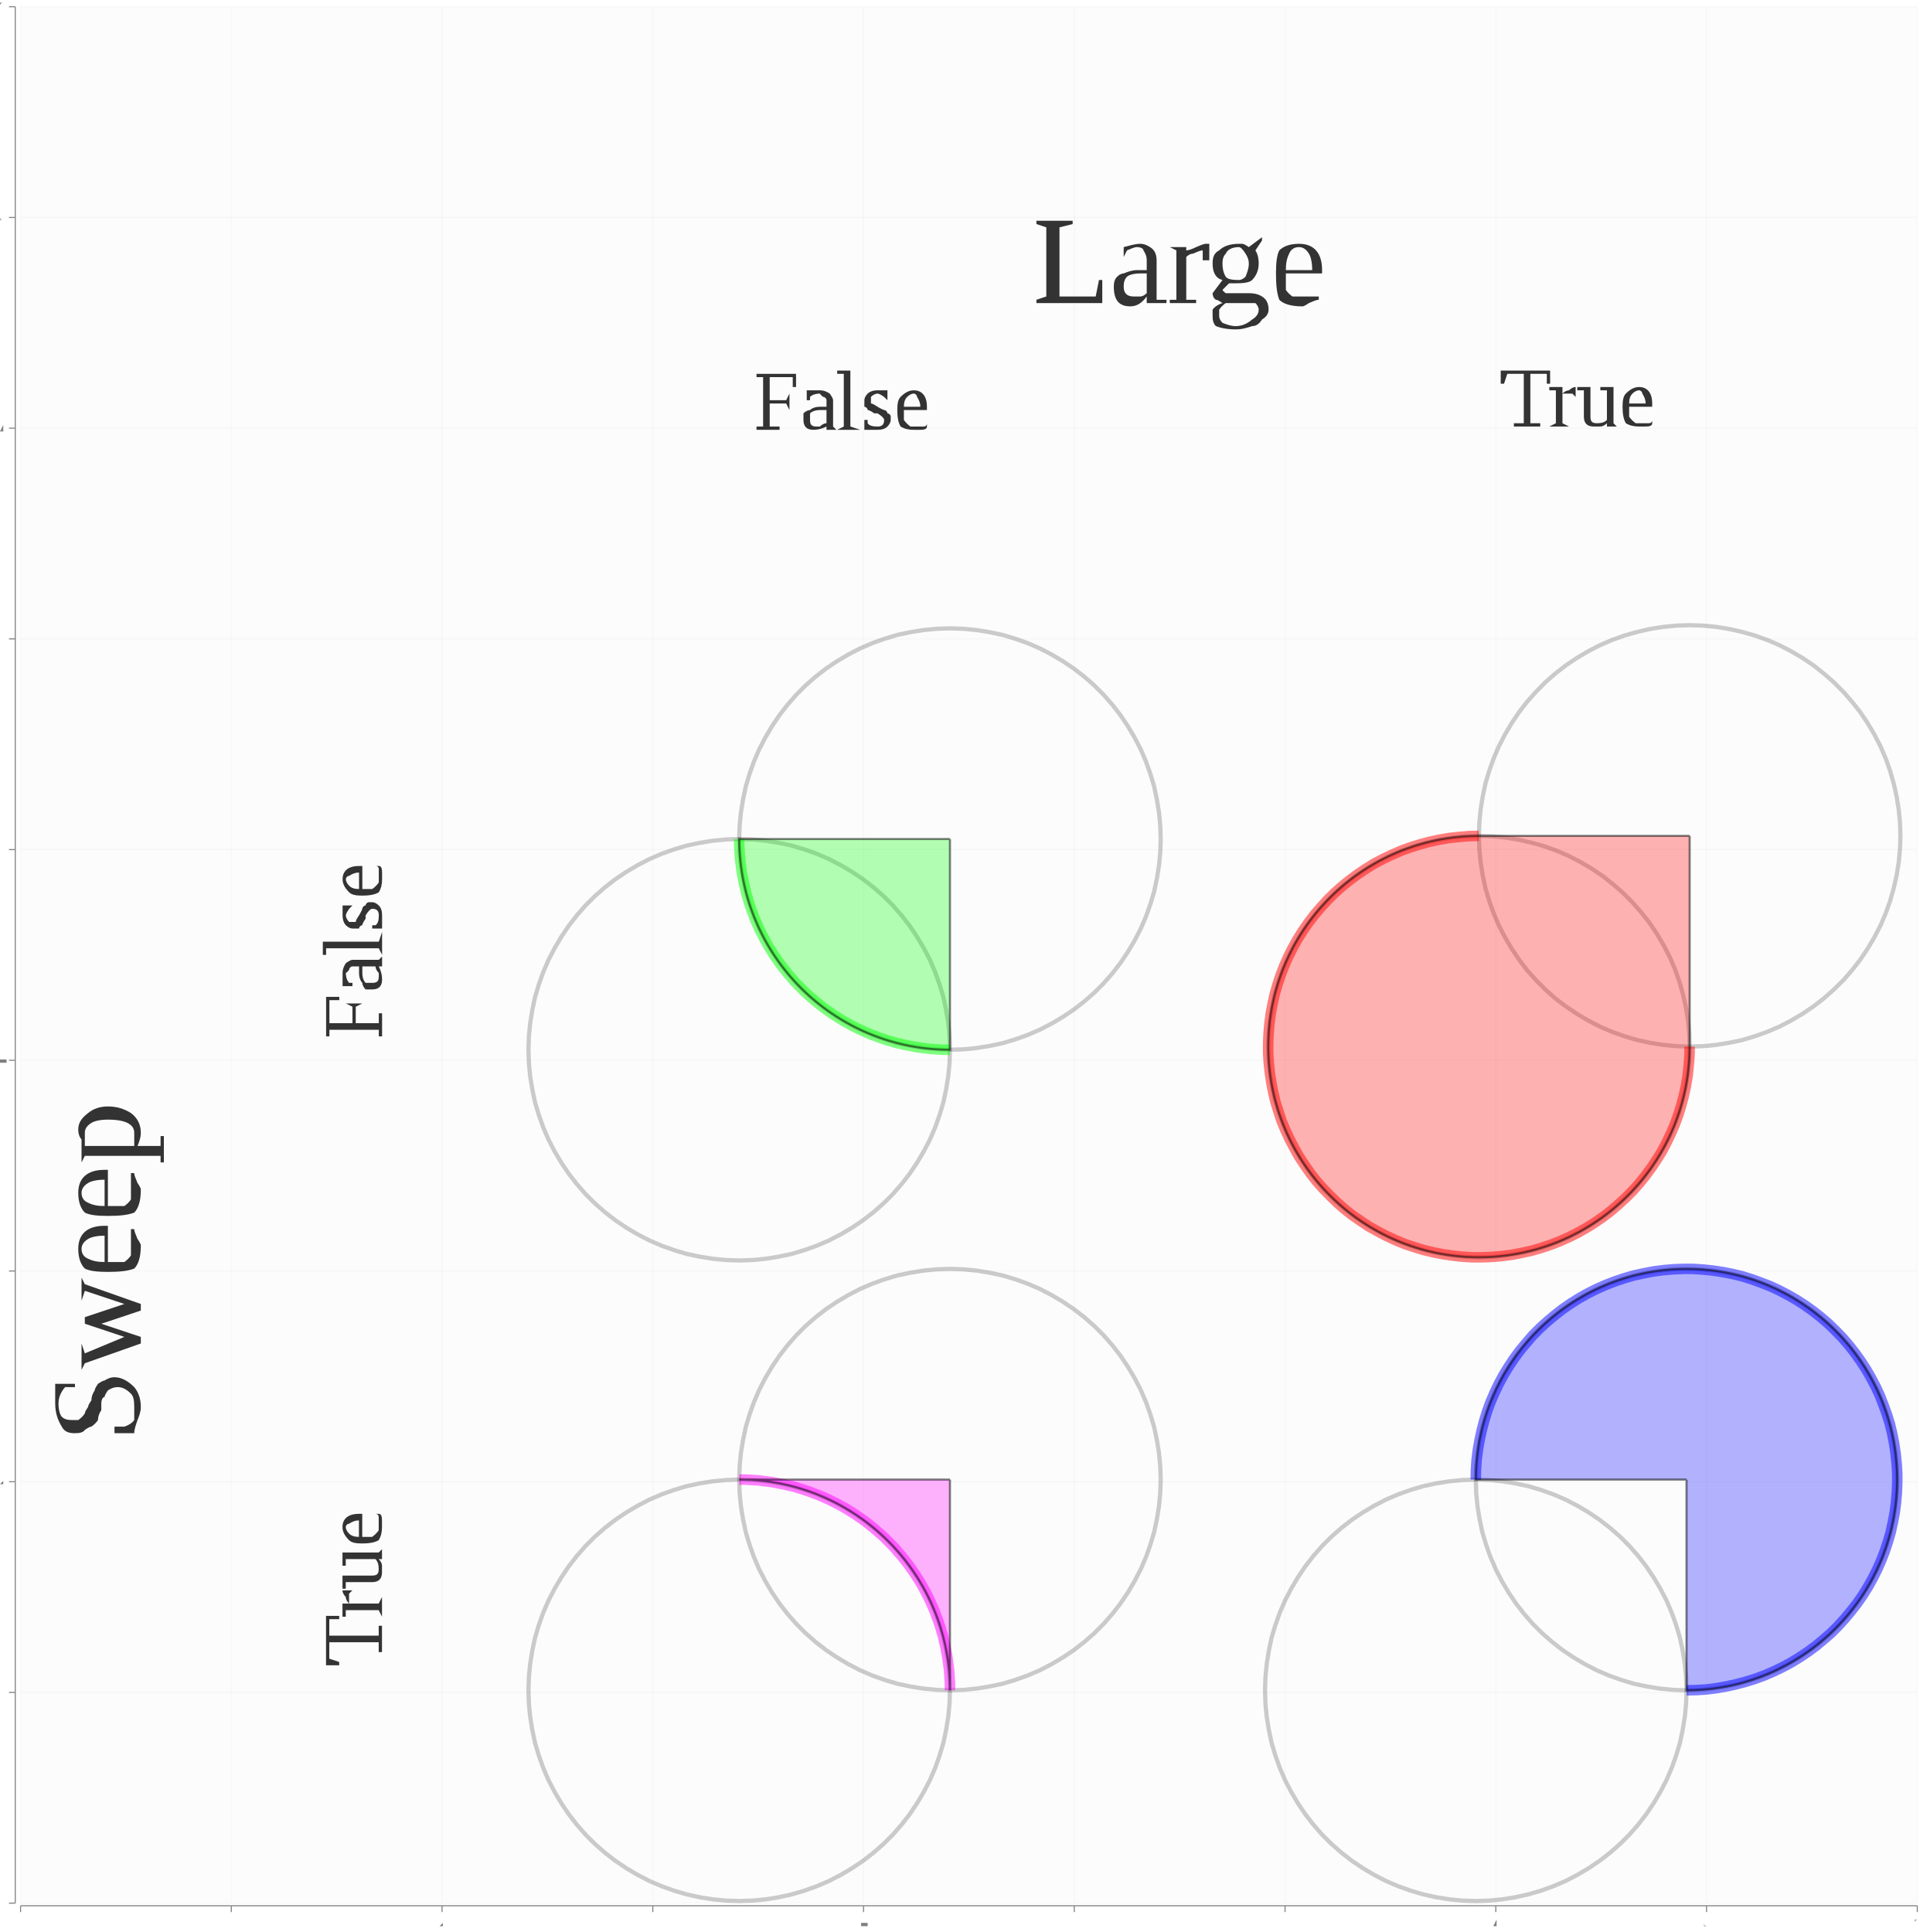
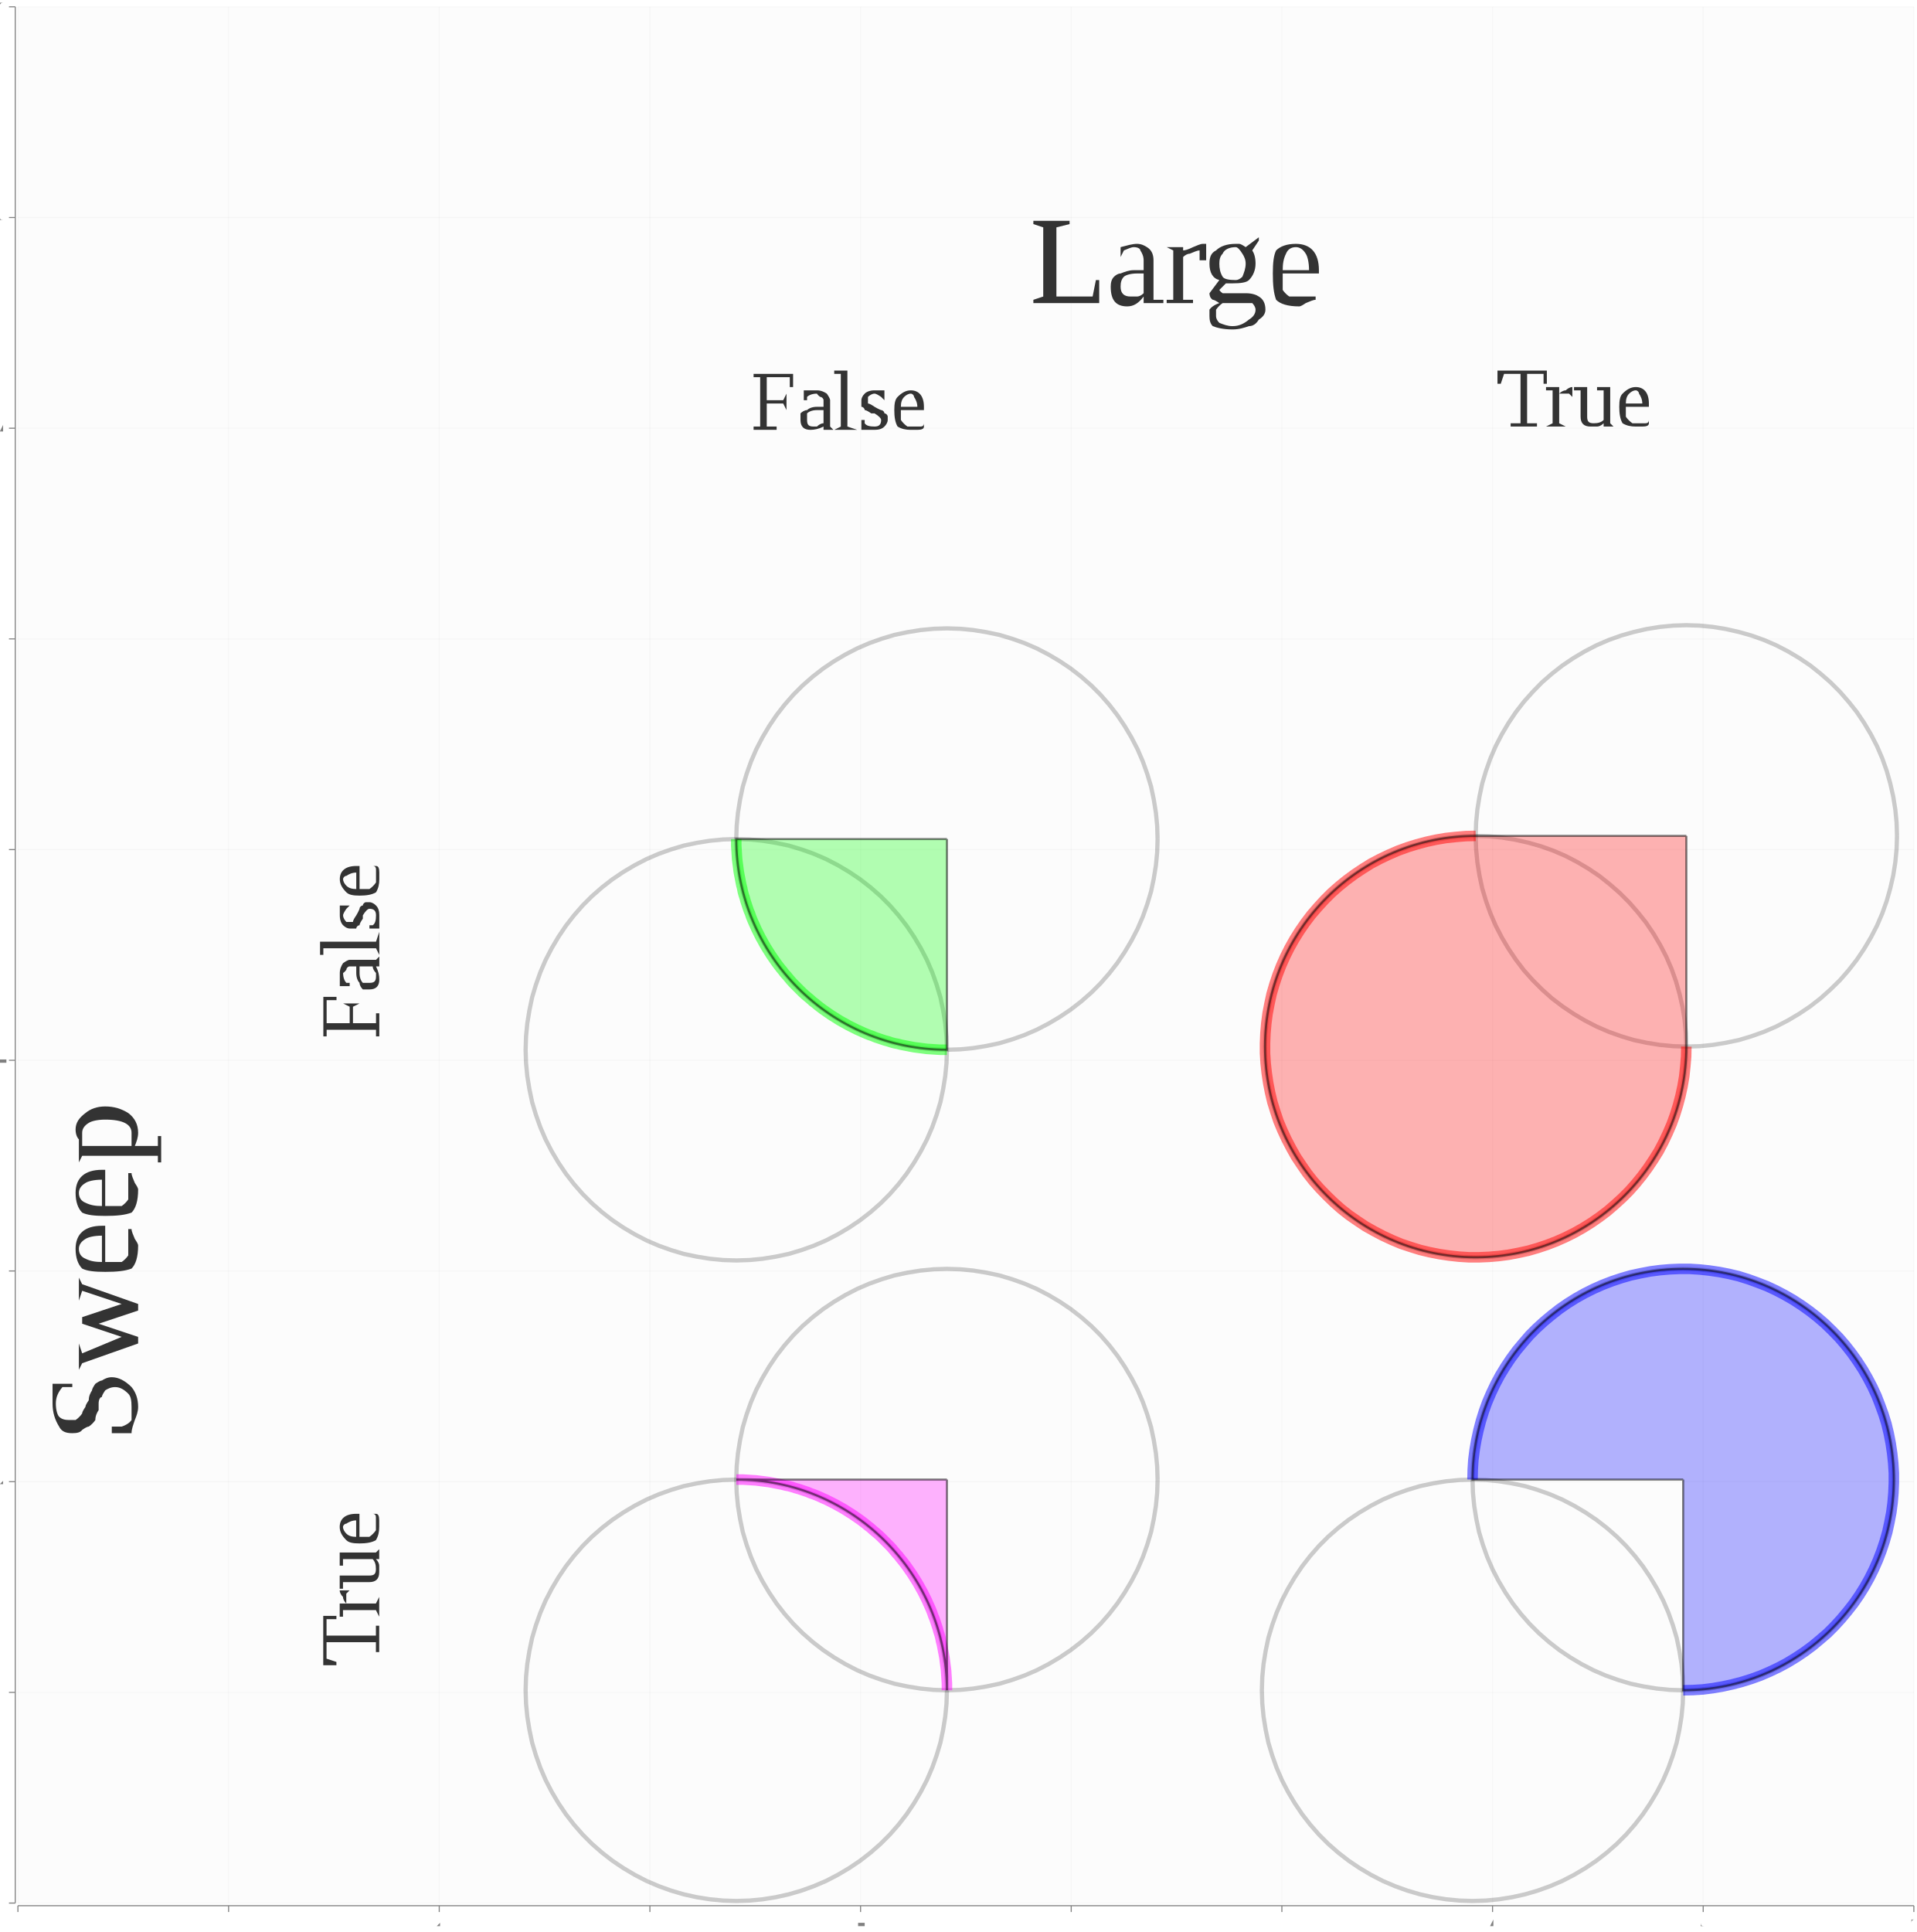
- <svg xmlns="http://www.w3.org/2000/svg" height="300.0" viewBox="-9.7575e-2 -9.032 9.11 9.169" width="298.064">
+ <svg xmlns="http://www.w3.org/2000/svg" height="300.0" viewBox="-8.507500000000001e-2 -9.032 9.098 9.169" width="297.655">
  <g stroke-opacity="0.0" fill-opacity="2.5e-2" stroke="#000000" stroke-width="0.0" fill="#808080">
    <rect height="9.0" width="9.0" x="0.0" y="-9.0" />
  </g>
  <g stroke-opacity="5.0e-2" stroke="#808080" stroke-width="5.0e-3" fill="none">
    <polyline points="0.0,-0.0 9.0,-0.0" />
  </g>
  <g stroke-opacity="5.0e-2" stroke="#808080" stroke-width="5.0e-3" fill="none">
    <polyline points="0.0,-1.0 9.0,-1.0" />
  </g>
  <g stroke-opacity="5.0e-2" stroke="#808080" stroke-width="5.0e-3" fill="none">
    <polyline points="0.0,-2.0 9.0,-2.0" />
  </g>
  <g stroke-opacity="5.0e-2" stroke="#808080" stroke-width="5.0e-3" fill="none">
    <polyline points="0.0,-3.0 9.0,-3.0" />
  </g>
  <g stroke-opacity="5.0e-2" stroke="#808080" stroke-width="5.0e-3" fill="none">
    <polyline points="0.0,-4.0 9.0,-4.0" />
  </g>
  <g stroke-opacity="5.0e-2" stroke="#808080" stroke-width="5.0e-3" fill="none">
    <polyline points="0.0,-5 9.0,-5" />
  </g>
  <g stroke-opacity="5.0e-2" stroke="#808080" stroke-width="5.0e-3" fill="none">
    <polyline points="0.0,-6.0 9.0,-6.0" />
  </g>
  <g stroke-opacity="5.0e-2" stroke="#808080" stroke-width="5.0e-3" fill="none">
    <polyline points="0.0,-7 9.0,-7" />
  </g>
  <g stroke-opacity="5.0e-2" stroke="#808080" stroke-width="5.0e-3" fill="none">
    <polyline points="0.0,-8.0 9.0,-8.0" />
  </g>
  <g stroke-opacity="5.0e-2" stroke="#808080" stroke-width="5.0e-3" fill="none">
    <polyline points="0.0,-9.0 9.0,-9.0" />
  </g>
  <g fill-opacity="1.0" font-size="5.0e-2" stroke="none" stroke-width="0.0" fill="#808080" text-anchor="end">
-     <text x="-7.2575e-2" y="1.4499999999999985e-2">0</text>
-   </g>
-   <g fill-opacity="1.0" font-size="5.0e-2" stroke="none" stroke-width="0.0" fill="#808080" text-anchor="end">
-     <text x="-7.2575e-2" y="-0.986">1</text>
-   </g>
-   <g fill-opacity="1.0" font-size="5.0e-2" stroke="none" stroke-width="0.0" fill="#808080" text-anchor="end">
-     <text x="-7.2575e-2" y="-1.986">2</text>
-   </g>
-   <g fill-opacity="1.0" font-size="5.0e-2" stroke="none" stroke-width="0.0" fill="#808080" text-anchor="end">
-     <text x="-7.2575e-2" y="-2.986">3</text>
-   </g>
-   <g fill-opacity="1.0" font-size="5.0e-2" stroke="none" stroke-width="0.0" fill="#808080" text-anchor="end">
-     <text x="-7.2575e-2" y="-3.986">4</text>
-   </g>
-   <g fill-opacity="1.0" font-size="5.0e-2" stroke="none" stroke-width="0.0" fill="#808080" text-anchor="end">
-     <text x="-7.2575e-2" y="-4.986">5</text>
-   </g>
-   <g fill-opacity="1.0" font-size="5.0e-2" stroke="none" stroke-width="0.0" fill="#808080" text-anchor="end">
-     <text x="-7.2575e-2" y="-5.986">6</text>
-   </g>
-   <g fill-opacity="1.0" font-size="5.0e-2" stroke="none" stroke-width="0.0" fill="#808080" text-anchor="end">
-     <text x="-7.2575e-2" y="-6.985">7</text>
-   </g>
-   <g fill-opacity="1.0" font-size="5.0e-2" stroke="none" stroke-width="0.0" fill="#808080" text-anchor="end">
-     <text x="-7.2575e-2" y="-7.986">8</text>
-   </g>
-   <g fill-opacity="1.0" font-size="5.0e-2" stroke="none" stroke-width="0.0" fill="#808080" text-anchor="end">
-     <text x="-7.2575e-2" y="-8.986">9</text>
+     <text x="-6.0075e-2" y="1.4499999999999985e-2">0</text>
+   </g>
+   <g fill-opacity="1.0" font-size="5.0e-2" stroke="none" stroke-width="0.0" fill="#808080" text-anchor="end">
+     <text x="-6.0075e-2" y="-0.986">1</text>
+   </g>
+   <g fill-opacity="1.0" font-size="5.0e-2" stroke="none" stroke-width="0.0" fill="#808080" text-anchor="end">
+     <text x="-6.0075e-2" y="-1.986">2</text>
+   </g>
+   <g fill-opacity="1.0" font-size="5.0e-2" stroke="none" stroke-width="0.0" fill="#808080" text-anchor="end">
+     <text x="-6.0075e-2" y="-2.986">3</text>
+   </g>
+   <g fill-opacity="1.0" font-size="5.0e-2" stroke="none" stroke-width="0.0" fill="#808080" text-anchor="end">
+     <text x="-6.0075e-2" y="-3.986">4</text>
+   </g>
+   <g fill-opacity="1.0" font-size="5.0e-2" stroke="none" stroke-width="0.0" fill="#808080" text-anchor="end">
+     <text x="-6.0075e-2" y="-4.986">5</text>
+   </g>
+   <g fill-opacity="1.0" font-size="5.0e-2" stroke="none" stroke-width="0.0" fill="#808080" text-anchor="end">
+     <text x="-6.0075e-2" y="-5.986">6</text>
+   </g>
+   <g fill-opacity="1.0" font-size="5.0e-2" stroke="none" stroke-width="0.0" fill="#808080" text-anchor="end">
+     <text x="-6.0075e-2" y="-6.985">7</text>
+   </g>
+   <g fill-opacity="1.0" font-size="5.0e-2" stroke="none" stroke-width="0.0" fill="#808080" text-anchor="end">
+     <text x="-6.0075e-2" y="-7.986">8</text>
+   </g>
+   <g fill-opacity="1.0" font-size="5.0e-2" stroke="none" stroke-width="0.0" fill="#808080" text-anchor="end">
+     <text x="-6.0075e-2" y="-8.986">9</text>
  </g>
  <g stroke-opacity="1.0" fill-opacity="1.0" stroke="#808080" stroke-width="5.0e-3" fill="#808080">
-     <g transform="rotate(-90.0, -4.000000000000001e-2, -0.0)">
-       <polyline points="-4.000000000000001e-2,1.5e-2 -4.000000000000001e-2,-1.5e-2" />
-     </g>
-     <g transform="rotate(-90.0, -4.000000000000001e-2, -1.0)">
-       <polyline points="-4.000000000000001e-2,-0.985 -4.000000000000001e-2,-1.015" />
-     </g>
-     <g transform="rotate(-90.0, -4.000000000000001e-2, -2.0)">
-       <polyline points="-4.000000000000001e-2,-1.985 -4.000000000000001e-2,-2.015" />
-     </g>
-     <g transform="rotate(-90.0, -4.000000000000001e-2, -3.0)">
-       <polyline points="-4.000000000000001e-2,-2.985 -4.000000000000001e-2,-3.015" />
-     </g>
-     <g transform="rotate(-90.0, -4.000000000000001e-2, -4.0)">
-       <polyline points="-4.000000000000001e-2,-3.985 -4.000000000000001e-2,-4.015" />
-     </g>
-     <g transform="rotate(-90.0, -4.000000000000001e-2, -5)">
-       <polyline points="-4.000000000000001e-2,-4.985 -4.000000000000001e-2,-5.015" />
-     </g>
-     <g transform="rotate(-90.0, -4.000000000000001e-2, -6.0)">
-       <polyline points="-4.000000000000001e-2,-5.985 -4.000000000000001e-2,-6.015" />
-     </g>
-     <g transform="rotate(-90.0, -4.000000000000001e-2, -7)">
-       <polyline points="-4.000000000000001e-2,-6.985 -4.000000000000001e-2,-7.015" />
-     </g>
-     <g transform="rotate(-90.0, -4.000000000000001e-2, -8.0)">
-       <polyline points="-4.000000000000001e-2,-7.985 -4.000000000000001e-2,-8.015" />
-     </g>
-     <g transform="rotate(-90.0, -4.000000000000001e-2, -9.0)">
-       <polyline points="-4.000000000000001e-2,-8.985 -4.000000000000001e-2,-9.015" />
+     <g transform="rotate(-90.0, -2.7499999999999997e-2, -0.0)">
+       <polyline points="-2.7499999999999997e-2,1.5e-2 -2.7499999999999997e-2,-1.5e-2" />
+     </g>
+     <g transform="rotate(-90.0, -2.7499999999999997e-2, -1.0)">
+       <polyline points="-2.7499999999999997e-2,-0.985 -2.7499999999999997e-2,-1.015" />
+     </g>
+     <g transform="rotate(-90.0, -2.7499999999999997e-2, -2.0)">
+       <polyline points="-2.7499999999999997e-2,-1.985 -2.7499999999999997e-2,-2.015" />
+     </g>
+     <g transform="rotate(-90.0, -2.7499999999999997e-2, -3.0)">
+       <polyline points="-2.7499999999999997e-2,-2.985 -2.7499999999999997e-2,-3.015" />
+     </g>
+     <g transform="rotate(-90.0, -2.7499999999999997e-2, -4.0)">
+       <polyline points="-2.7499999999999997e-2,-3.985 -2.7499999999999997e-2,-4.015" />
+     </g>
+     <g transform="rotate(-90.0, -2.7499999999999997e-2, -5)">
+       <polyline points="-2.7499999999999997e-2,-4.985 -2.7499999999999997e-2,-5.015" />
+     </g>
+     <g transform="rotate(-90.0, -2.7499999999999997e-2, -6.0)">
+       <polyline points="-2.7499999999999997e-2,-5.985 -2.7499999999999997e-2,-6.015" />
+     </g>
+     <g transform="rotate(-90.0, -2.7499999999999997e-2, -7)">
+       <polyline points="-2.7499999999999997e-2,-6.985 -2.7499999999999997e-2,-7.015" />
+     </g>
+     <g transform="rotate(-90.0, -2.7499999999999997e-2, -8.0)">
+       <polyline points="-2.7499999999999997e-2,-7.985 -2.7499999999999997e-2,-8.015" />
+     </g>
+     <g transform="rotate(-90.0, -2.7499999999999997e-2, -9.0)">
+       <polyline points="-2.7499999999999997e-2,-8.985 -2.7499999999999997e-2,-9.015" />
    </g>
  </g>
  <g stroke-opacity="1.0" fill-opacity="1.0" stroke="#808080" stroke-width="0.0" fill="#808080">
-     <rect height="9.0" width="5.0000000000000044e-3" x="-2.7500000000000004e-2" y="-9.0" />
+     <rect height="9.0" width="4.9999999999999906e-3" x="-1.5e-2" y="-9.0" />
  </g>
  <g stroke-opacity="5.0e-2" stroke="#808080" stroke-width="5.0e-3" fill="none">
    <polyline points="0.0,-0.0 0.0,-9.0" />
  </g>
  <g stroke-opacity="5.0e-2" stroke="#808080" stroke-width="5.0e-3" fill="none">
    <polyline points="1.0,-0.0 1.0,-9.0" />
  </g>
  <g stroke-opacity="5.0e-2" stroke="#808080" stroke-width="5.0e-3" fill="none">
-     <polyline points="2.0,-0.0 2.0,-9.0" />
+     <polyline points="2,-0.0 2,-9.0" />
  </g>
  <g stroke-opacity="5.0e-2" stroke="#808080" stroke-width="5.0e-3" fill="none">
    <polyline points="3.0,-0.0 3.0,-9.0" />
  </g>
  <g stroke-opacity="5.0e-2" stroke="#808080" stroke-width="5.0e-3" fill="none">
-     <polyline points="4,-0.0 4,-9.0" />
+     <polyline points="4.0,-0.0 4.0,-9.0" />
  </g>
  <g stroke-opacity="5.0e-2" stroke="#808080" stroke-width="5.0e-3" fill="none">
    <polyline points="5.0,-0.0 5.0,-9.0" />
  </g>
  <g stroke-opacity="5.0e-2" stroke="#808080" stroke-width="5.0e-3" fill="none">
    <polyline points="6,-0.0 6,-9.0" />
  </g>
  <g stroke-opacity="5.0e-2" stroke="#808080" stroke-width="5.0e-3" fill="none">
    <polyline points="7,-0.0 7,-9.0" />
  </g>
  <g stroke-opacity="5.0e-2" stroke="#808080" stroke-width="5.0e-3" fill="none">
-     <polyline points="8.0,-0.0 8.0,-9.0" />
+     <polyline points="8,-0.0 8,-9.0" />
  </g>
  <g stroke-opacity="5.0e-2" stroke="#808080" stroke-width="5.0e-3" fill="none">
    <polyline points="9.0,-0.0 9.0,-9.0" />
  </g>
  <g fill-opacity="1.0" font-size="5.0e-2" stroke="none" stroke-width="0.0" fill="#808080" text-anchor="middle">
    <text x="0.0" y="0.111">0</text>
  </g>
  <g fill-opacity="1.0" font-size="5.0e-2" stroke="none" stroke-width="0.0" fill="#808080" text-anchor="middle">
    <text x="1.0" y="0.111">1</text>
  </g>
  <g fill-opacity="1.0" font-size="5.0e-2" stroke="none" stroke-width="0.0" fill="#808080" text-anchor="middle">
-     <text x="2.0" y="0.111">2</text>
+     <text x="2" y="0.111">2</text>
  </g>
  <g fill-opacity="1.0" font-size="5.0e-2" stroke="none" stroke-width="0.0" fill="#808080" text-anchor="middle">
    <text x="3.0" y="0.111">3</text>
  </g>
  <g fill-opacity="1.0" font-size="5.0e-2" stroke="none" stroke-width="0.0" fill="#808080" text-anchor="middle">
-     <text x="4" y="0.111">4</text>
+     <text x="4.0" y="0.111">4</text>
  </g>
  <g fill-opacity="1.0" font-size="5.0e-2" stroke="none" stroke-width="0.0" fill="#808080" text-anchor="middle">
    <text x="5.0" y="0.111">5</text>
  </g>
  <g fill-opacity="1.0" font-size="5.0e-2" stroke="none" stroke-width="0.0" fill="#808080" text-anchor="middle">
    <text x="6" y="0.111">6</text>
  </g>
  <g fill-opacity="1.0" font-size="5.0e-2" stroke="none" stroke-width="0.0" fill="#808080" text-anchor="middle">
    <text x="7" y="0.111">7</text>
  </g>
  <g fill-opacity="1.0" font-size="5.0e-2" stroke="none" stroke-width="0.0" fill="#808080" text-anchor="middle">
-     <text x="8.0" y="0.111">8</text>
+     <text x="8" y="0.111">8</text>
  </g>
  <g fill-opacity="1.0" font-size="5.0e-2" stroke="none" stroke-width="0.0" fill="#808080" text-anchor="middle">
    <text x="9.0" y="0.111">9</text>
  </g>
  <g stroke-opacity="1.0" fill-opacity="1.0" stroke="#808080" stroke-width="5.0e-3" fill="#808080">
    <polyline points="0.0,4.2499999999999996e-2 0.0,1.2499999999999997e-2" />
    <polyline points="1.0,4.2499999999999996e-2 1.0,1.2499999999999997e-2" />
-     <polyline points="2.0,4.2499999999999996e-2 2.0,1.2499999999999997e-2" />
+     <polyline points="2,4.2499999999999996e-2 2,1.2499999999999997e-2" />
    <polyline points="3.0,4.2499999999999996e-2 3.0,1.2499999999999997e-2" />
-     <polyline points="4,4.2499999999999996e-2 4,1.2499999999999997e-2" />
+     <polyline points="4.0,4.2499999999999996e-2 4.0,1.2499999999999997e-2" />
    <polyline points="5.0,4.2499999999999996e-2 5.0,1.2499999999999997e-2" />
    <polyline points="6,4.2499999999999996e-2 6,1.2499999999999997e-2" />
    <polyline points="7,4.2499999999999996e-2 7,1.2499999999999997e-2" />
-     <polyline points="8.0,4.2499999999999996e-2 8.0,1.2499999999999997e-2" />
+     <polyline points="8,4.2499999999999996e-2 8,1.2499999999999997e-2" />
    <polyline points="9.0,4.2499999999999996e-2 9.0,1.2499999999999997e-2" />
  </g>
  <g stroke-opacity="1.0" fill-opacity="1.0" stroke="#808080" stroke-width="0.0" fill="#808080">
    <rect height="4.9999999999999906e-3" width="9.0" x="0.0" y="9.999999999999995e-3" />
  </g>
  <g />
  <g fill-opacity="1.0" font-size="0.6" stroke="none" stroke-width="0.0" fill="#333333" text-anchor="middle">
    <text transform="rotate(-90.0, 0.555, -3.0)" x="0.555" y="-3.0">Sweep</text>
  </g>
  <g />
  <g fill-opacity="1.0" font-size="0.4" stroke="none" stroke-width="0.0" fill="#333333" text-anchor="middle">
    <text transform="rotate(-90.0, 1.715, -1.5)" x="1.715" y="-1.5">True</text>
  </g>
  <g />
  <g fill-opacity="1.0" font-size="0.4" stroke="none" stroke-width="0.0" fill="#333333" text-anchor="middle">
    <text transform="rotate(-90.0, 1.715, -4.52)" x="1.715" y="-4.52">False</text>
  </g>
  <g stroke-opacity="0.2" stroke="#000000" stroke-width="2.0e-2" fill="none">
    <polyline points="5.41,-2.01 5.408,-2.073 5.402,-2.135 5.392,-2.197 5.379,-2.259 5.361,-2.319 5.34,-2.378 5.315,-2.436 5.286,-2.492 5.254,-2.546 5.219,-2.598 5.181,-2.647 5.139,-2.695 5.095,-2.739 5.047,-2.781 4.998,-2.819 4.946,-2.854 4.892,-2.886 4.836,-2.915 4.778,-2.94 4.719,-2.961 4.659,-2.979 4.597,-2.992 4.535,-3.002 4.473,-3.008 4.41,-3.01 4.347,-3.008 4.285,-3.002 4.223,-2.992 4.161,-2.979 4.101,-2.961 4.042,-2.94 3.984,-2.915 3.928,-2.886 3.874,-2.854 3.822,-2.819 3.773,-2.781 3.725,-2.739 3.681,-2.695 3.639,-2.647 3.601,-2.598 3.566,-2.546 3.534,-2.492 3.505,-2.436 3.48,-2.378 3.459,-2.319 3.441,-2.259 3.428,-2.197 3.418,-2.135 3.412,-2.073 3.41,-2.01 3.412,-1.947 3.418,-1.885 3.428,-1.823 3.441,-1.761 3.459,-1.701 3.48,-1.642 3.505,-1.584 3.534,-1.528 3.566,-1.474 3.601,-1.422 3.639,-1.373 3.681,-1.325 3.725,-1.281 3.773,-1.239 3.822,-1.201 3.874,-1.166 3.928,-1.134 3.984,-1.105 4.042,-1.08 4.101,-1.059 4.161,-1.041 4.223,-1.028 4.285,-1.018 4.347,-1.012 4.41,-1.01 4.473,-1.012 4.535,-1.018 4.597,-1.028 4.659,-1.041 4.719,-1.059 4.778,-1.08 4.836,-1.105 4.892,-1.134 4.946,-1.166 4.998,-1.201 5.047,-1.239 5.095,-1.281 5.139,-1.325 5.181,-1.373 5.219,-1.422 5.254,-1.474 5.286,-1.528 5.315,-1.584 5.34,-1.642 5.361,-1.701 5.379,-1.761 5.392,-1.823 5.402,-1.885 5.408,-1.947 5.41,-2.01" />
  </g>
  <g stroke-opacity="0.2" stroke="#000000" stroke-width="2.0e-2" fill="none">
    <polyline points="4.41,-1.01 4.408,-1.073 4.402,-1.135 4.392,-1.197 4.379,-1.259 4.361,-1.319 4.34,-1.378 4.315,-1.436 4.286,-1.492 4.254,-1.546 4.219,-1.598 4.181,-1.647 4.139,-1.695 4.095,-1.739 4.047,-1.781 3.998,-1.819 3.946,-1.854 3.892,-1.886 3.836,-1.915 3.778,-1.94 3.719,-1.961 3.659,-1.979 3.597,-1.992 3.535,-2.002 3.473,-2.008 3.41,-2.01 3.347,-2.008 3.285,-2.002 3.223,-1.992 3.161,-1.979 3.101,-1.961 3.042,-1.94 2.984,-1.915 2.928,-1.886 2.874,-1.854 2.822,-1.819 2.773,-1.781 2.725,-1.739 2.681,-1.695 2.639,-1.647 2.601,-1.598 2.566,-1.546 2.534,-1.492 2.505,-1.436 2.48,-1.378 2.459,-1.319 2.441,-1.259 2.428,-1.197 2.418,-1.135 2.412,-1.073 2.41,-1.01 2.412,-0.947 2.418,-0.885 2.428,-0.823 2.441,-0.761 2.459,-0.701 2.48,-0.642 2.505,-0.584 2.534,-0.528 2.566,-0.474 2.601,-0.422 2.639,-0.373 2.681,-0.325 2.725,-0.281 2.773,-0.239 2.822,-0.201 2.874,-0.166 2.928,-0.134 2.984,-0.105 3.042,-8.022351411174855e-2 3.101,-5.894348370484648e-2 3.161,-4.141683887136882e-2 3.223,-2.7712749271311288e-2 3.285,-1.7885298685522244e-2 3.347,-1.197327157172845e-2 3.41,-1.0000000000000009e-2 3.473,-1.197327157172845e-2 3.535,-1.7885298685522133e-2 3.597,-2.7712749271311288e-2 3.659,-4.141683887136893e-2 3.719,-5.894348370484637e-2 3.778,-8.022351411174847e-2 3.836,-0.105 3.892,-0.134 3.946,-0.166 3.998,-0.201 4.047,-0.239 4.095,-0.281 4.139,-0.325 4.181,-0.373 4.219,-0.422 4.254,-0.474 4.286,-0.528 4.315,-0.584 4.34,-0.642 4.361,-0.701 4.379,-0.761 4.392,-0.823 4.402,-0.885 4.408,-0.947 4.41,-1.01" />
  </g>
  <g stroke-opacity="0.5" stroke="#ff00ff" stroke-width="5.0e-2" fill="none">
    <polyline points="3.41,-2.01 3.426,-2.01 3.441,-2.01 3.457,-2.009 3.473,-2.008 3.488,-2.007 3.504,-2.006 3.52,-2.004 3.535,-2.002 3.551,-2 3.566,-1.998 3.582,-1.995 3.597,-1.992 3.613,-1.989 3.628,-1.986 3.643,-1.982 3.659,-1.979 3.674,-1.975 3.689,-1.97 3.704,-1.966 3.719,-1.961 3.734,-1.956 3.749,-1.951 3.763,-1.945 3.778,-1.94 3.793,-1.934 3.807,-1.928 3.822,-1.921 3.836,-1.915 3.85,-1.908 3.864,-1.901 3.878,-1.894 3.892,-1.886 3.905,-1.879 3.919,-1.871 3.932,-1.863 3.946,-1.854 3.959,-1.846 3.972,-1.837 3.985,-1.828 3.998,-1.819 4.01,-1.81 4.023,-1.8 4.035,-1.79 4.047,-1.781 4.059,-1.77 4.071,-1.76 4.083,-1.75 4.095,-1.739 4.106,-1.728 4.117,-1.717 4.128,-1.706 4.139,-1.695 4.15,-1.683 4.16,-1.671 4.17,-1.659 4.181,-1.647 4.19,-1.635 4.2,-1.623 4.21,-1.61 4.219,-1.598 4.228,-1.585 4.237,-1.572 4.246,-1.559 4.254,-1.546 4.263,-1.532 4.271,-1.519 4.279,-1.505 4.286,-1.492 4.294,-1.478 4.301,-1.464 4.308,-1.45 4.315,-1.436 4.321,-1.422 4.328,-1.407 4.334,-1.393 4.34,-1.378 4.345,-1.363 4.351,-1.349 4.356,-1.334 4.361,-1.319 4.366,-1.304 4.37,-1.289 4.375,-1.274 4.379,-1.259 4.382,-1.243 4.386,-1.228 4.389,-1.213 4.392,-1.197 4.395,-1.182 4.398,-1.166 4.4,-1.151 4.402,-1.135 4.404,-1.12 4.406,-1.104 4.407,-1.088 4.408,-1.073 4.409,-1.057 4.41,-1.041 4.41,-1.026 4.41,-1.01" />
  </g>
  <g stroke-opacity="0.5" fill-opacity="0.3" stroke="#000000" stroke-width="1.0e-2" fill="#ff00ff">
    <path d="M 4.41,-2.01 L 3.41,-2.01 A 1.0 1.0 -0.0 0 1 4.41,-1.01 L 4.41,-2.01" />
  </g>
  <g stroke-opacity="0.2" stroke="#000000" stroke-width="2.0e-2" fill="none">
    <polyline points="5.41,-5.05 5.408,-5.113 5.402,-5.175 5.392,-5.237 5.379,-5.299 5.361,-5.359 5.34,-5.418 5.315,-5.476 5.286,-5.532 5.254,-5.586 5.219,-5.638 5.181,-5.687 5.139,-5.735 5.095,-5.779 5.047,-5.821 4.998,-5.859 4.946,-5.894 4.892,-5.926 4.836,-5.955 4.778,-5.98 4.719,-6.001 4.659,-6.019 4.597,-6.032 4.535,-6.042 4.473,-6.048 4.41,-6.05 4.347,-6.048 4.285,-6.042 4.223,-6.032 4.161,-6.019 4.101,-6.001 4.042,-5.98 3.984,-5.955 3.928,-5.926 3.874,-5.894 3.822,-5.859 3.773,-5.821 3.725,-5.779 3.681,-5.735 3.639,-5.687 3.601,-5.638 3.566,-5.586 3.534,-5.532 3.505,-5.476 3.48,-5.418 3.459,-5.359 3.441,-5.299 3.428,-5.237 3.418,-5.175 3.412,-5.113 3.41,-5.05 3.412,-4.987 3.418,-4.925 3.428,-4.863 3.441,-4.801 3.459,-4.741 3.48,-4.682 3.505,-4.624 3.534,-4.568 3.566,-4.514 3.601,-4.462 3.639,-4.413 3.681,-4.365 3.725,-4.321 3.773,-4.279 3.822,-4.241 3.874,-4.206 3.928,-4.174 3.984,-4.145 4.042,-4.12 4.101,-4.099 4.161,-4.081 4.223,-4.068 4.285,-4.058 4.347,-4.052 4.41,-4.05 4.473,-4.052 4.535,-4.058 4.597,-4.068 4.659,-4.081 4.719,-4.099 4.778,-4.12 4.836,-4.145 4.892,-4.174 4.946,-4.206 4.998,-4.241 5.047,-4.279 5.095,-4.321 5.139,-4.365 5.181,-4.413 5.219,-4.462 5.254,-4.514 5.286,-4.568 5.315,-4.624 5.34,-4.682 5.361,-4.741 5.379,-4.801 5.392,-4.863 5.402,-4.925 5.408,-4.987 5.41,-5.05" />
  </g>
  <g stroke-opacity="0.2" stroke="#000000" stroke-width="2.0e-2" fill="none">
    <polyline points="4.41,-4.05 4.408,-4.113 4.402,-4.175 4.392,-4.237 4.379,-4.299 4.361,-4.359 4.34,-4.418 4.315,-4.476 4.286,-4.532 4.254,-4.586 4.219,-4.638 4.181,-4.687 4.139,-4.735 4.095,-4.779 4.047,-4.821 3.998,-4.859 3.946,-4.894 3.892,-4.926 3.836,-4.955 3.778,-4.98 3.719,-5.001 3.659,-5.019 3.597,-5.032 3.535,-5.042 3.473,-5.048 3.41,-5.05 3.347,-5.048 3.285,-5.042 3.223,-5.032 3.161,-5.019 3.101,-5.001 3.042,-4.98 2.984,-4.955 2.928,-4.926 2.874,-4.894 2.822,-4.859 2.773,-4.821 2.725,-4.779 2.681,-4.735 2.639,-4.687 2.601,-4.638 2.566,-4.586 2.534,-4.532 2.505,-4.476 2.48,-4.418 2.459,-4.359 2.441,-4.299 2.428,-4.237 2.418,-4.175 2.412,-4.113 2.41,-4.05 2.412,-3.987 2.418,-3.925 2.428,-3.863 2.441,-3.801 2.459,-3.741 2.48,-3.682 2.505,-3.624 2.534,-3.568 2.566,-3.514 2.601,-3.462 2.639,-3.413 2.681,-3.365 2.725,-3.321 2.773,-3.279 2.822,-3.241 2.874,-3.206 2.928,-3.174 2.984,-3.145 3.042,-3.12 3.101,-3.099 3.161,-3.081 3.223,-3.068 3.285,-3.058 3.347,-3.052 3.41,-3.05 3.473,-3.052 3.535,-3.058 3.597,-3.068 3.659,-3.081 3.719,-3.099 3.778,-3.12 3.836,-3.145 3.892,-3.174 3.946,-3.206 3.998,-3.241 4.047,-3.279 4.095,-3.321 4.139,-3.365 4.181,-3.413 4.219,-3.462 4.254,-3.514 4.286,-3.568 4.315,-3.624 4.34,-3.682 4.361,-3.741 4.379,-3.801 4.392,-3.863 4.402,-3.925 4.408,-3.987 4.41,-4.05" />
  </g>
  <g stroke-opacity="0.5" stroke="#00ff00" stroke-width="5.0e-2" fill="none">
    <polyline points="3.41,-5.05 3.41,-5.034 3.41,-5.019 3.411,-5.003 3.412,-4.987 3.413,-4.972 3.414,-4.956 3.416,-4.94 3.418,-4.925 3.42,-4.909 3.422,-4.894 3.425,-4.878 3.428,-4.863 3.431,-4.847 3.434,-4.832 3.438,-4.817 3.441,-4.801 3.445,-4.786 3.45,-4.771 3.454,-4.756 3.459,-4.741 3.464,-4.726 3.469,-4.711 3.475,-4.697 3.48,-4.682 3.486,-4.667 3.492,-4.653 3.499,-4.638 3.505,-4.624 3.512,-4.61 3.519,-4.596 3.526,-4.582 3.534,-4.568 3.541,-4.555 3.549,-4.541 3.557,-4.528 3.566,-4.514 3.574,-4.501 3.583,-4.488 3.592,-4.475 3.601,-4.462 3.61,-4.45 3.62,-4.437 3.63,-4.425 3.639,-4.413 3.65,-4.401 3.66,-4.389 3.67,-4.377 3.681,-4.365 3.692,-4.354 3.703,-4.343 3.714,-4.332 3.725,-4.321 3.737,-4.31 3.749,-4.3 3.761,-4.29 3.773,-4.279 3.785,-4.27 3.797,-4.26 3.81,-4.25 3.822,-4.241 3.835,-4.232 3.848,-4.223 3.861,-4.214 3.874,-4.206 3.888,-4.197 3.901,-4.189 3.915,-4.181 3.928,-4.174 3.942,-4.166 3.956,-4.159 3.97,-4.152 3.984,-4.145 3.998,-4.139 4.013,-4.132 4.027,-4.126 4.042,-4.12 4.057,-4.115 4.071,-4.109 4.086,-4.104 4.101,-4.099 4.116,-4.094 4.131,-4.09 4.146,-4.085 4.161,-4.081 4.177,-4.078 4.192,-4.074 4.207,-4.071 4.223,-4.068 4.238,-4.065 4.254,-4.062 4.269,-4.06 4.285,-4.058 4.3,-4.056 4.316,-4.054 4.332,-4.053 4.347,-4.052 4.363,-4.051 4.379,-4.05 4.394,-4.05 4.41,-4.05" />
  </g>
  <g stroke-opacity="0.5" fill-opacity="0.3" stroke="#000000" stroke-width="1.0e-2" fill="#00ff00">
    <path d="M 4.41,-5.05 L 3.41,-5.05 A 1.0 1.0 -0.0 0 0 4.41,-4.05 L 4.41,-5.05" />
  </g>
  <g />
  <g fill-opacity="1.0" font-size="0.4" stroke="none" stroke-width="0.0" fill="#333333" text-anchor="middle">
    <text x="3.9" y="-6.99">False</text>
  </g>
  <g stroke-opacity="0.2" stroke="#000000" stroke-width="2.0e-2" fill="none">
    <polyline points="8.905,-2.01 8.903,-2.073 8.897,-2.135 8.887,-2.197 8.874,-2.259 8.856,-2.319 8.835,-2.378 8.81,-2.436 8.781,-2.492 8.749,-2.546 8.714,-2.598 8.676,-2.647 8.634,-2.695 8.59,-2.739 8.542,-2.781 8.493,-2.819 8.441,-2.854 8.387,-2.886 8.331,-2.915 8.273,-2.94 8.214,-2.961 8.154,-2.979 8.092,-2.992 8.03,-3.002 7.968,-3.008 7.905,-3.01 7.842,-3.008 7.78,-3.002 7.718,-2.992 7.656,-2.979 7.596,-2.961 7.537,-2.94 7.479,-2.915 7.423,-2.886 7.369,-2.854 7.317,-2.819 7.268,-2.781 7.22,-2.739 7.176,-2.695 7.134,-2.647 7.096,-2.598 7.061,-2.546 7.029,-2.492 7,-2.436 6.975,-2.378 6.954,-2.319 6.936,-2.259 6.923,-2.197 6.913,-2.135 6.907,-2.073 6.905,-2.01 6.907,-1.947 6.913,-1.885 6.923,-1.823 6.936,-1.761 6.954,-1.701 6.975,-1.642 7,-1.584 7.029,-1.528 7.061,-1.474 7.096,-1.422 7.134,-1.373 7.176,-1.325 7.22,-1.281 7.268,-1.239 7.317,-1.201 7.369,-1.166 7.423,-1.134 7.479,-1.105 7.537,-1.08 7.596,-1.059 7.656,-1.041 7.718,-1.028 7.78,-1.018 7.842,-1.012 7.905,-1.01 7.968,-1.012 8.03,-1.018 8.092,-1.028 8.154,-1.041 8.214,-1.059 8.273,-1.08 8.331,-1.105 8.387,-1.134 8.441,-1.166 8.493,-1.201 8.542,-1.239 8.59,-1.281 8.634,-1.325 8.676,-1.373 8.714,-1.422 8.749,-1.474 8.781,-1.528 8.81,-1.584 8.835,-1.642 8.856,-1.701 8.874,-1.761 8.887,-1.823 8.897,-1.885 8.903,-1.947 8.905,-2.01" />
  </g>
  <g stroke-opacity="0.2" stroke="#000000" stroke-width="2.0e-2" fill="none">
    <polyline points="7.905,-1.01 7.903,-1.073 7.897,-1.135 7.887,-1.197 7.874,-1.259 7.856,-1.319 7.835,-1.378 7.81,-1.436 7.781,-1.492 7.749,-1.546 7.714,-1.598 7.676,-1.647 7.634,-1.695 7.59,-1.739 7.542,-1.781 7.493,-1.819 7.441,-1.854 7.387,-1.886 7.331,-1.915 7.273,-1.94 7.214,-1.961 7.154,-1.979 7.092,-1.992 7.03,-2.002 6.968,-2.008 6.905,-2.01 6.842,-2.008 6.78,-2.002 6.718,-1.992 6.656,-1.979 6.596,-1.961 6.537,-1.94 6.479,-1.915 6.423,-1.886 6.369,-1.854 6.317,-1.819 6.268,-1.781 6.22,-1.739 6.176,-1.695 6.134,-1.647 6.096,-1.598 6.061,-1.546 6.029,-1.492 6,-1.436 5.975,-1.378 5.954,-1.319 5.936,-1.259 5.923,-1.197 5.913,-1.135 5.907,-1.073 5.905,-1.01 5.907,-0.947 5.913,-0.885 5.923,-0.823 5.936,-0.761 5.954,-0.701 5.975,-0.642 6,-0.584 6.029,-0.528 6.061,-0.474 6.096,-0.422 6.134,-0.373 6.176,-0.325 6.22,-0.281 6.268,-0.239 6.317,-0.201 6.369,-0.166 6.423,-0.134 6.479,-0.105 6.537,-8.022351411174855e-2 6.596,-5.894348370484648e-2 6.656,-4.141683887136882e-2 6.718,-2.7712749271311288e-2 6.78,-1.7885298685522244e-2 6.842,-1.197327157172845e-2 6.905,-1.0000000000000009e-2 6.968,-1.197327157172845e-2 7.03,-1.7885298685522133e-2 7.092,-2.7712749271311288e-2 7.154,-4.141683887136893e-2 7.214,-5.894348370484637e-2 7.273,-8.022351411174847e-2 7.331,-0.105 7.387,-0.134 7.441,-0.166 7.493,-0.201 7.542,-0.239 7.59,-0.281 7.634,-0.325 7.676,-0.373 7.714,-0.422 7.749,-0.474 7.781,-0.528 7.81,-0.584 7.835,-0.642 7.856,-0.701 7.874,-0.761 7.887,-0.823 7.897,-0.885 7.903,-0.947 7.905,-1.01" />
  </g>
  <g stroke-opacity="0.5" stroke="#0000ff" stroke-width="5.0e-2" fill="none">
    <polyline points="6.905,-2.01 6.906,-2.057 6.909,-2.104 6.915,-2.151 6.923,-2.197 6.933,-2.243 6.945,-2.289 6.959,-2.334 6.975,-2.378 6.994,-2.422 7.014,-2.464 7.036,-2.505 7.061,-2.546 7.087,-2.585 7.115,-2.623 7.145,-2.659 7.176,-2.695 7.209,-2.728 7.244,-2.76 7.28,-2.79 7.317,-2.819 7.356,-2.846 7.396,-2.871 7.437,-2.894 7.479,-2.915 7.522,-2.934 7.566,-2.951 7.611,-2.966 7.656,-2.979 7.702,-2.989 7.749,-2.998 7.795,-3.004 7.842,-3.008 7.889,-3.01 7.936,-3.01 7.983,-3.007 8.03,-3.002 8.077,-2.995 8.123,-2.986 8.169,-2.975 8.214,-2.961 8.258,-2.945 8.302,-2.928 8.345,-2.908 8.387,-2.886 8.427,-2.863 8.467,-2.837 8.505,-2.81 8.542,-2.781 8.578,-2.75 8.612,-2.717 8.645,-2.683 8.676,-2.647 8.705,-2.61 8.732,-2.572 8.758,-2.532 8.781,-2.492 8.803,-2.45 8.823,-2.407 8.84,-2.363 8.856,-2.319 8.87,-2.274 8.881,-2.228 8.89,-2.182 8.897,-2.135 8.902,-2.088 8.905,-2.041 8.905,-1.994 8.903,-1.947 8.899,-1.9 8.893,-1.854 8.884,-1.807 8.874,-1.761 8.861,-1.716 8.846,-1.671 8.829,-1.627 8.81,-1.584 8.789,-1.542 8.766,-1.501 8.741,-1.461 8.714,-1.422 8.685,-1.385 8.655,-1.349 8.623,-1.314 8.59,-1.281 8.554,-1.25 8.518,-1.22 8.48,-1.192 8.441,-1.166 8.4,-1.141 8.359,-1.119 8.317,-1.099 8.273,-1.08 8.229,-1.064 8.184,-1.05 8.138,-1.038 8.092,-1.028 8.046,-1.02 7.999,-1.014 7.952,-1.011 7.905,-1.01" />
  </g>
  <g stroke-opacity="0.5" fill-opacity="0.3" stroke="#000000" stroke-width="1.0e-2" fill="#0000ff">
    <path d="M 7.905,-2.01 L 6.905,-2.01 A 1.0 1.0 -0.0 1 1 7.905,-1.01 L 7.905,-2.01" />
  </g>
  <g stroke-opacity="0.2" stroke="#000000" stroke-width="2.0e-2" fill="none">
    <polyline points="8.92,-5.065 8.918,-5.128 8.912,-5.19 8.902,-5.252 8.888,-5.314 8.871,-5.374 8.85,-5.433 8.825,-5.491 8.796,-5.547 8.764,-5.601 8.729,-5.653 8.69,-5.702 8.649,-5.749 8.604,-5.794 8.557,-5.835 8.508,-5.874 8.456,-5.909 8.402,-5.941 8.346,-5.97 8.288,-5.995 8.229,-6.016 8.169,-6.033 8.107,-6.047 8.045,-6.057 7.983,-6.063 7.92,-6.065 7.857,-6.063 7.795,-6.057 7.732,-6.047 7.671,-6.033 7.611,-6.016 7.552,-5.995 7.494,-5.97 7.438,-5.941 7.384,-5.909 7.332,-5.874 7.282,-5.835 7.235,-5.794 7.191,-5.749 7.149,-5.702 7.111,-5.653 7.076,-5.601 7.044,-5.547 7.015,-5.491 6.99,-5.433 6.969,-5.374 6.951,-5.314 6.938,-5.252 6.928,-5.19 6.922,-5.128 6.92,-5.065 6.922,-5.002 6.928,-4.94 6.938,-4.877 6.951,-4.816 6.969,-4.756 6.99,-4.697 7.015,-4.639 7.044,-4.583 7.076,-4.529 7.111,-4.477 7.149,-4.427 7.191,-4.38 7.235,-4.336 7.282,-4.294 7.332,-4.256 7.384,-4.221 7.438,-4.189 7.494,-4.16 7.552,-4.135 7.611,-4.114 7.671,-4.096 7.732,-4.083 7.795,-4.073 7.857,-4.067 7.92,-4.065 7.983,-4.067 8.045,-4.073 8.107,-4.083 8.169,-4.096 8.229,-4.114 8.288,-4.135 8.346,-4.16 8.402,-4.189 8.456,-4.221 8.508,-4.256 8.557,-4.294 8.604,-4.336 8.649,-4.38 8.69,-4.427 8.729,-4.477 8.764,-4.529 8.796,-4.583 8.825,-4.639 8.85,-4.697 8.871,-4.756 8.888,-4.816 8.902,-4.877 8.912,-4.94 8.918,-5.002 8.92,-5.065" />
  </g>
  <g stroke-opacity="0.2" stroke="#000000" stroke-width="2.0e-2" fill="none">
    <polyline points="7.92,-4.065 7.918,-4.128 7.912,-4.19 7.902,-4.252 7.888,-4.314 7.871,-4.374 7.85,-4.433 7.825,-4.491 7.796,-4.547 7.764,-4.601 7.729,-4.653 7.69,-4.702 7.649,-4.749 7.604,-4.794 7.557,-4.835 7.508,-4.874 7.456,-4.909 7.402,-4.941 7.346,-4.97 7.288,-4.995 7.229,-5.016 7.169,-5.033 7.107,-5.047 7.045,-5.057 6.983,-5.063 6.92,-5.065 6.857,-5.063 6.795,-5.057 6.732,-5.047 6.671,-5.033 6.611,-5.016 6.552,-4.995 6.494,-4.97 6.438,-4.941 6.384,-4.909 6.332,-4.874 6.282,-4.835 6.235,-4.794 6.191,-4.749 6.149,-4.702 6.111,-4.653 6.076,-4.601 6.044,-4.547 6.015,-4.491 5.99,-4.433 5.969,-4.374 5.951,-4.314 5.938,-4.252 5.928,-4.19 5.922,-4.128 5.92,-4.065 5.922,-4.002 5.928,-3.94 5.938,-3.877 5.951,-3.816 5.969,-3.756 5.99,-3.697 6.015,-3.639 6.044,-3.583 6.076,-3.529 6.111,-3.477 6.149,-3.427 6.191,-3.38 6.235,-3.336 6.282,-3.294 6.332,-3.256 6.384,-3.221 6.438,-3.189 6.494,-3.16 6.552,-3.135 6.611,-3.114 6.671,-3.096 6.732,-3.083 6.795,-3.073 6.857,-3.067 6.92,-3.065 6.983,-3.067 7.045,-3.073 7.107,-3.083 7.169,-3.096 7.229,-3.114 7.288,-3.135 7.346,-3.16 7.402,-3.189 7.456,-3.221 7.508,-3.256 7.557,-3.294 7.604,-3.336 7.649,-3.38 7.69,-3.427 7.729,-3.477 7.764,-3.529 7.796,-3.583 7.825,-3.639 7.85,-3.697 7.871,-3.756 7.888,-3.816 7.902,-3.877 7.912,-3.94 7.918,-4.002 7.92,-4.065" />
  </g>
  <g stroke-opacity="0.5" stroke="#ff0000" stroke-width="5.0e-2" fill="none">
    <polyline points="6.92,-5.065 6.873,-5.064 6.826,-5.06 6.779,-5.055 6.732,-5.047 6.686,-5.037 6.641,-5.025 6.596,-5.011 6.552,-4.995 6.508,-4.976 6.466,-4.956 6.424,-4.934 6.384,-4.909 6.345,-4.883 6.307,-4.855 6.27,-4.825 6.235,-4.794 6.202,-4.761 6.17,-4.726 6.139,-4.69 6.111,-4.653 6.084,-4.614 6.059,-4.574 6.036,-4.533 6.015,-4.491 5.996,-4.448 5.979,-4.404 5.964,-4.359 5.951,-4.314 5.941,-4.268 5.932,-4.221 5.926,-4.175 5.922,-4.128 5.92,-4.081 5.92,-4.033 5.923,-3.986 5.928,-3.94 5.935,-3.893 5.944,-3.847 5.955,-3.801 5.969,-3.756 5.984,-3.711 6.002,-3.668 6.022,-3.625 6.044,-3.583 6.067,-3.542 6.093,-3.503 6.12,-3.464 6.149,-3.427 6.18,-3.392 6.213,-3.358 6.247,-3.325 6.282,-3.294 6.319,-3.265 6.358,-3.238 6.397,-3.212 6.438,-3.189 6.48,-3.167 6.523,-3.147 6.566,-3.129 6.611,-3.114 6.656,-3.1 6.702,-3.089 6.748,-3.08 6.795,-3.073 6.841,-3.068 6.888,-3.065 6.936,-3.065 6.983,-3.067 7.03,-3.071 7.076,-3.077 7.123,-3.086 7.169,-3.096 7.214,-3.109 7.259,-3.124 7.303,-3.141 7.346,-3.16 7.388,-3.181 7.429,-3.204 7.469,-3.229 7.508,-3.256 7.545,-3.284 7.581,-3.315 7.616,-3.347 7.649,-3.38 7.68,-3.415 7.71,-3.452 7.738,-3.49 7.764,-3.529 7.789,-3.569 7.811,-3.611 7.831,-3.653 7.85,-3.697 7.866,-3.741 7.88,-3.786 7.892,-3.831 7.902,-3.877 7.91,-3.924 7.915,-3.971 7.919,-4.018 7.92,-4.065" />
  </g>
  <g stroke-opacity="0.5" fill-opacity="0.3" stroke="#000000" stroke-width="1.0e-2" fill="#ff0000">
    <path d="M 7.92,-5.065 L 6.92,-5.065 A 1.0 1.0 -0.0 1 0 7.92,-4.065 L 7.92,-5.065" />
  </g>
  <g />
  <g fill-opacity="1.0" font-size="0.4" stroke="none" stroke-width="0.0" fill="#333333" text-anchor="middle">
    <text x="7.395" y="-7.005">True</text>
  </g>
  <g />
  <g fill-opacity="1.0" font-size="0.6" stroke="none" stroke-width="0.0" fill="#333333" text-anchor="middle">
    <text x="5.5" y="-7.595">Large</text>
  </g>
  <g />
</svg>
